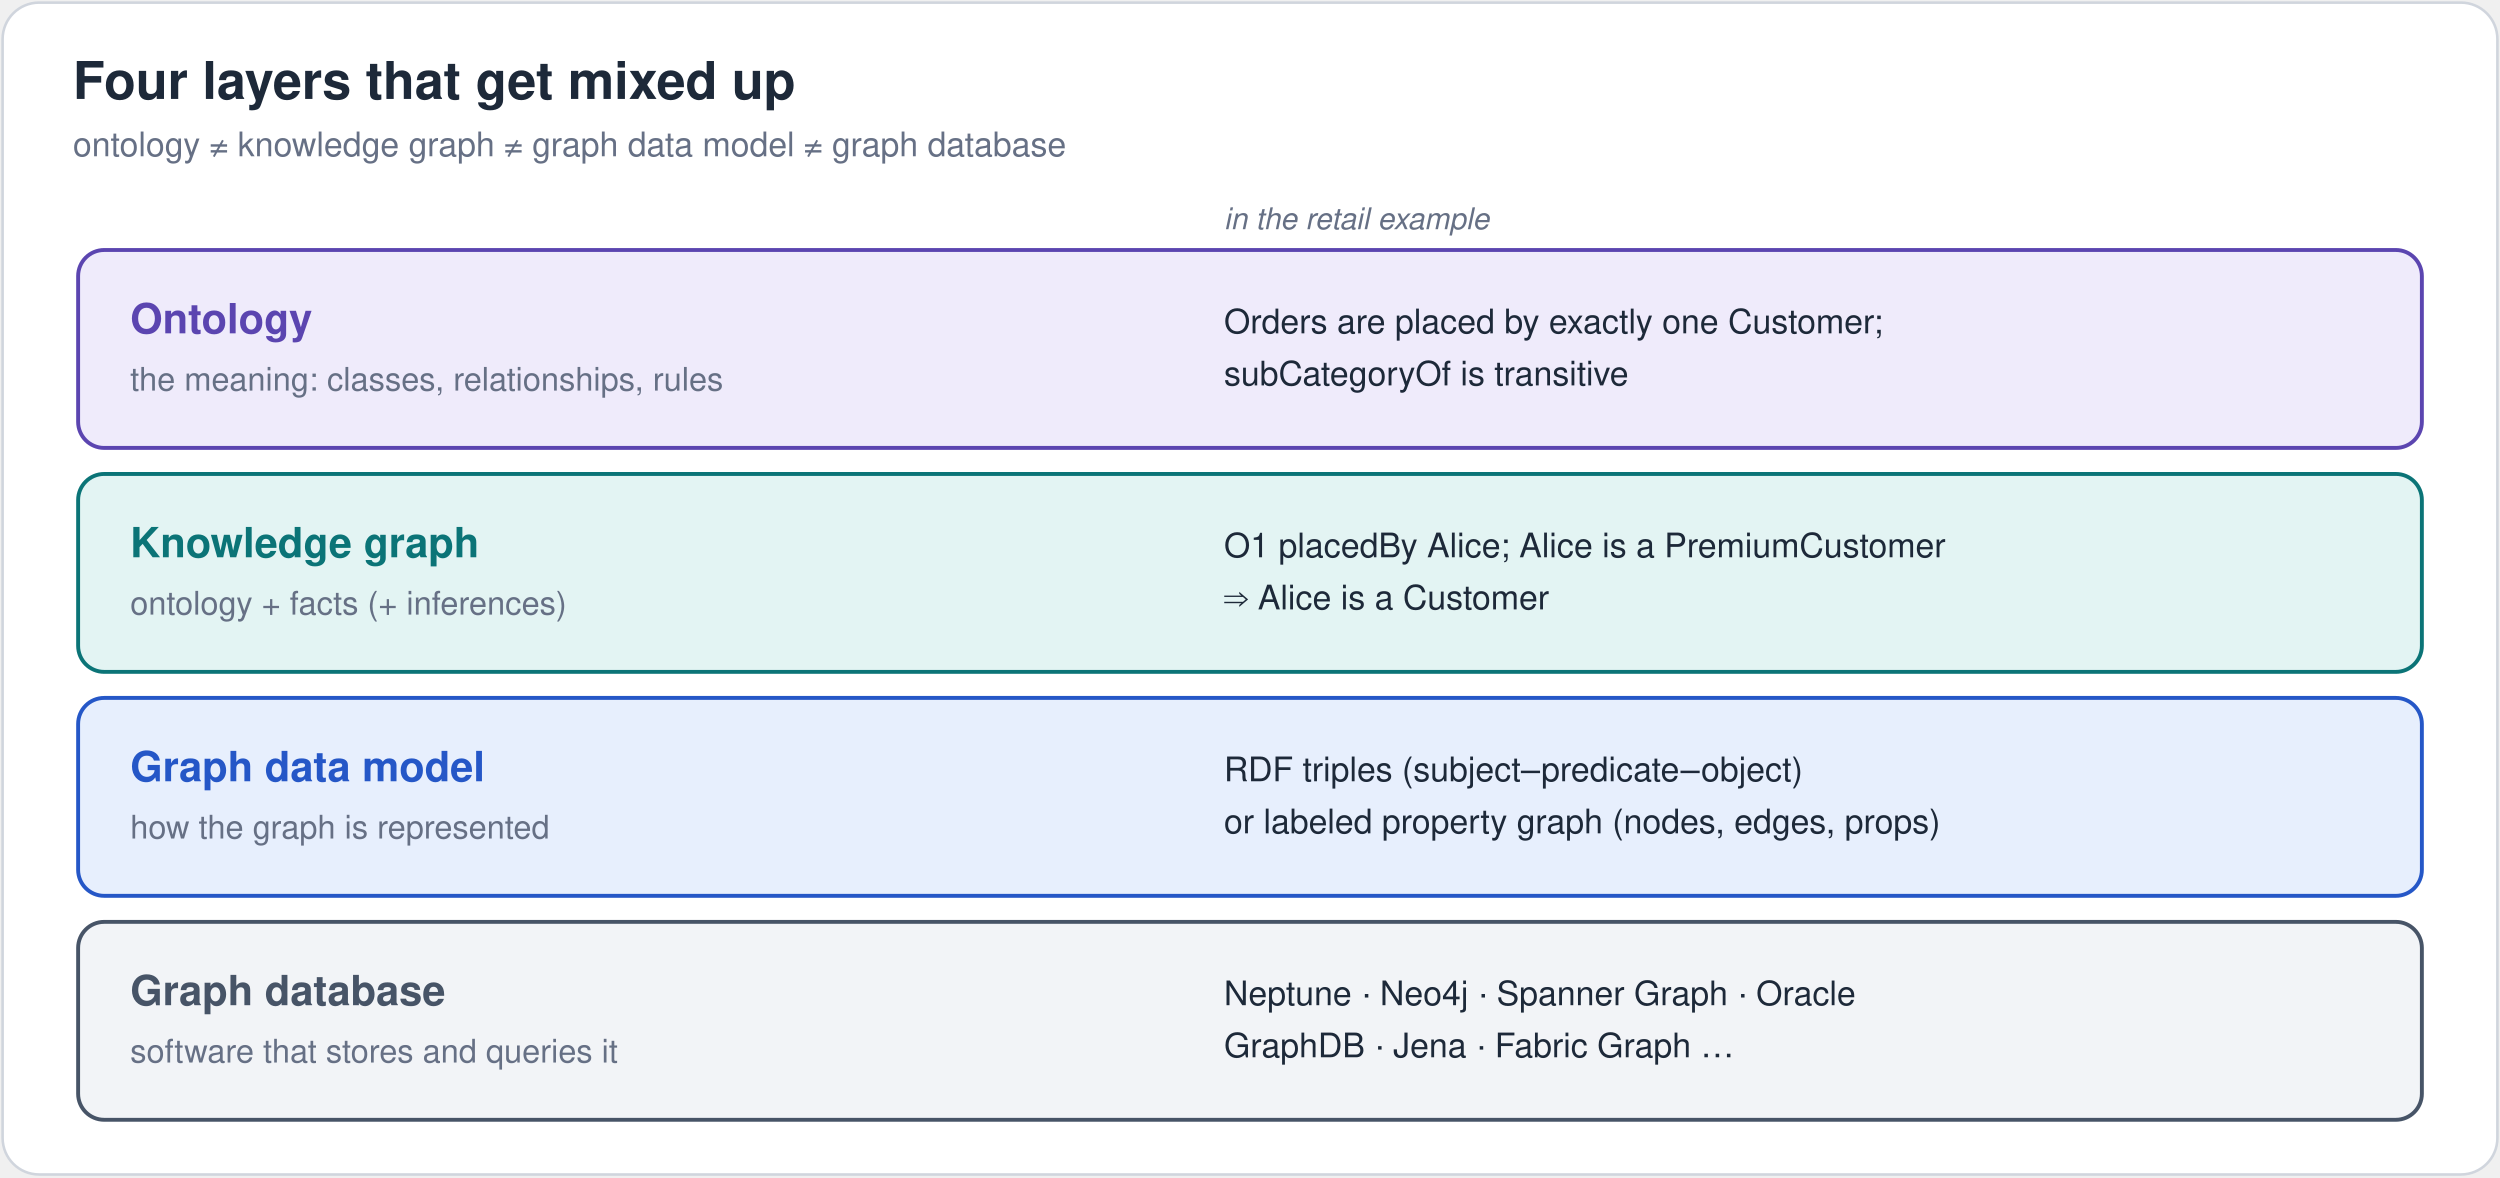
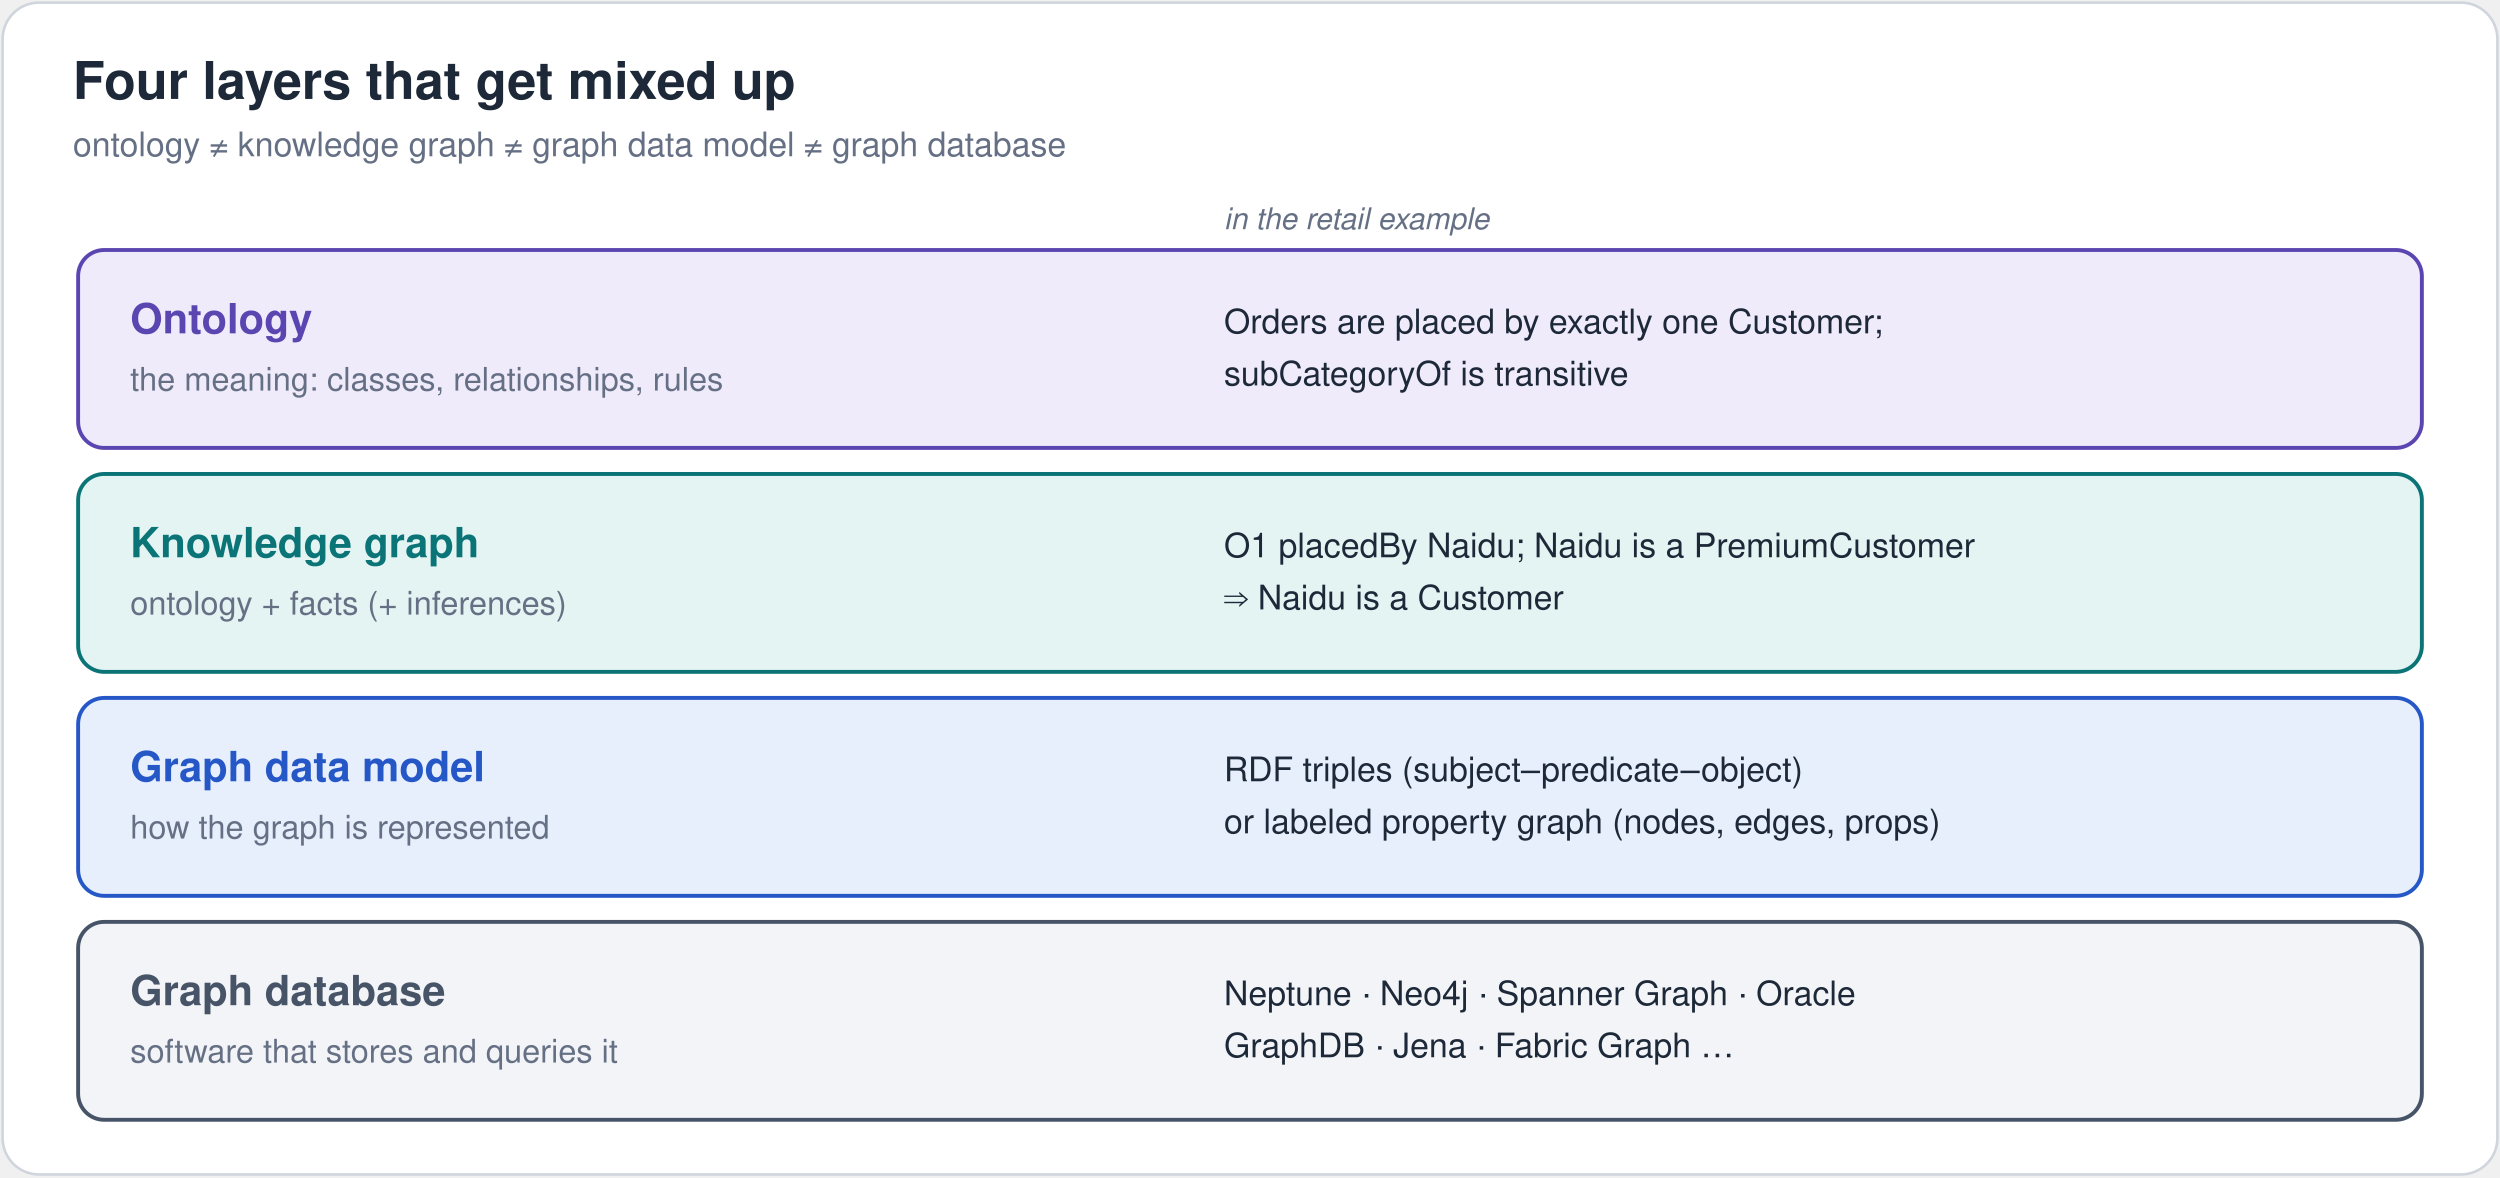
<svg xmlns="http://www.w3.org/2000/svg" width="960" height="452" viewBox="0 0 960 452" role="img" aria-label="Ontology, knowledge graph, data model, graph database">
  <defs>
    <marker id="arrow" viewBox="0 0 10 10" refX="9" refY="5" markerWidth="7" markerHeight="7" orient="auto-start-reverse">
      <path d="M0,0 L10,5 L0,10 z" fill="#667085" />
    </marker>
    <marker id="arrow-start" viewBox="0 0 10 10" refX="1" refY="5" markerWidth="7" markerHeight="7" orient="auto">
      <path d="M10,0 L0,5 L10,10 z" fill="#667085" />
    </marker>
  </defs>
  <rect x="1" y="1" width="958" height="450" rx="14" fill="#ffffff" stroke="#D0D5DD" stroke-width="1" />
  <text x="28" y="38" font-family="Segoe UI, Helvetica, Arial, sans-serif" font-size="20" font-weight="700" text-anchor="start" fill="#1D2939">Four layers that get mixed up</text>
  <text x="28" y="60" font-family="Segoe UI, Helvetica, Arial, sans-serif" font-size="13" font-weight="normal" text-anchor="start" fill="#667085">ontology ≠ knowledge graph ≠ graph data model ≠ graph database</text>
  <text x="470" y="88" font-family="Segoe UI, Helvetica, Arial, sans-serif" font-size="11.5" font-weight="normal" text-anchor="start" fill="#667085" font-style="italic">in the retail example</text>
  <rect x="30" y="96" width="900" height="76" rx="10" fill="#EFEBFB" stroke="#5B45B0" stroke-width="1.5" />
  <text x="50" y="128" font-family="Segoe UI, Helvetica, Arial, sans-serif" font-size="16" font-weight="700" text-anchor="start" fill="#5B45B0">Ontology</text>
  <text x="50" y="150" font-family="Segoe UI, Helvetica, Arial, sans-serif" font-size="12.5" font-weight="normal" text-anchor="start" fill="#667085">the meaning: classes, relationships, rules</text>
  <text x="470" y="128" font-family="Segoe UI, Helvetica, Arial, sans-serif" font-size="13" font-weight="normal" text-anchor="start" fill="#1D2939">Orders are placed by exactly one Customer;</text>
  <text x="470" y="148" font-family="Segoe UI, Helvetica, Arial, sans-serif" font-size="13" font-weight="normal" text-anchor="start" fill="#1D2939">subCategoryOf is transitive</text>
  <rect x="30" y="182" width="900" height="76" rx="10" fill="#E3F4F3" stroke="#0B7477" stroke-width="1.5" />
  <text x="50" y="214" font-family="Segoe UI, Helvetica, Arial, sans-serif" font-size="16" font-weight="700" text-anchor="start" fill="#0B7477">Knowledge graph</text>
  <text x="50" y="236" font-family="Segoe UI, Helvetica, Arial, sans-serif" font-size="12.5" font-weight="normal" text-anchor="start" fill="#667085">ontology + facts (+ inferences)</text>
-   <text x="470" y="214" font-family="Segoe UI, Helvetica, Arial, sans-serif" font-size="13" font-weight="normal" text-anchor="start" fill="#1D2939">O1 placedBy Alice; Alice is a PremiumCustomer</text>
-   <text x="470" y="234" font-family="Segoe UI, Helvetica, Arial, sans-serif" font-size="13" font-weight="normal" text-anchor="start" fill="#1D2939">⇒ Alice is a Customer</text>
+   <text x="470" y="214" font-family="Segoe UI, Helvetica, Arial, sans-serif" font-size="13" font-weight="normal" text-anchor="start" fill="#1D2939">O1 placedBy Naidu; Naidu is a PremiumCustomer</text>
+   <text x="470" y="234" font-family="Segoe UI, Helvetica, Arial, sans-serif" font-size="13" font-weight="normal" text-anchor="start" fill="#1D2939">⇒ Naidu is a Customer</text>
  <rect x="30" y="268" width="900" height="76" rx="10" fill="#E7EFFD" stroke="#2557C7" stroke-width="1.5" />
  <text x="50" y="300" font-family="Segoe UI, Helvetica, Arial, sans-serif" font-size="16" font-weight="700" text-anchor="start" fill="#2557C7">Graph data model</text>
  <text x="50" y="322" font-family="Segoe UI, Helvetica, Arial, sans-serif" font-size="12.5" font-weight="normal" text-anchor="start" fill="#667085">how the graph is represented</text>
  <text x="470" y="300" font-family="Segoe UI, Helvetica, Arial, sans-serif" font-size="13" font-weight="normal" text-anchor="start" fill="#1D2939">RDF triples (subject–predicate–object)</text>
  <text x="470" y="320" font-family="Segoe UI, Helvetica, Arial, sans-serif" font-size="13" font-weight="normal" text-anchor="start" fill="#1D2939">or labeled property graph (nodes, edges, props)</text>
  <rect x="30" y="354" width="900" height="76" rx="10" fill="#F2F4F7" stroke="#475467" stroke-width="1.5" />
  <text x="50" y="386" font-family="Segoe UI, Helvetica, Arial, sans-serif" font-size="16" font-weight="700" text-anchor="start" fill="#475467">Graph database</text>
  <text x="50" y="408" font-family="Segoe UI, Helvetica, Arial, sans-serif" font-size="12.5" font-weight="normal" text-anchor="start" fill="#667085">software that stores and queries it</text>
  <text x="470" y="386" font-family="Segoe UI, Helvetica, Arial, sans-serif" font-size="13" font-weight="normal" text-anchor="start" fill="#1D2939">Neptune · Neo4j · Spanner Graph · Oracle</text>
  <text x="470" y="406" font-family="Segoe UI, Helvetica, Arial, sans-serif" font-size="13" font-weight="normal" text-anchor="start" fill="#1D2939">GraphDB · Jena · Fabric Graph …</text>
</svg>
